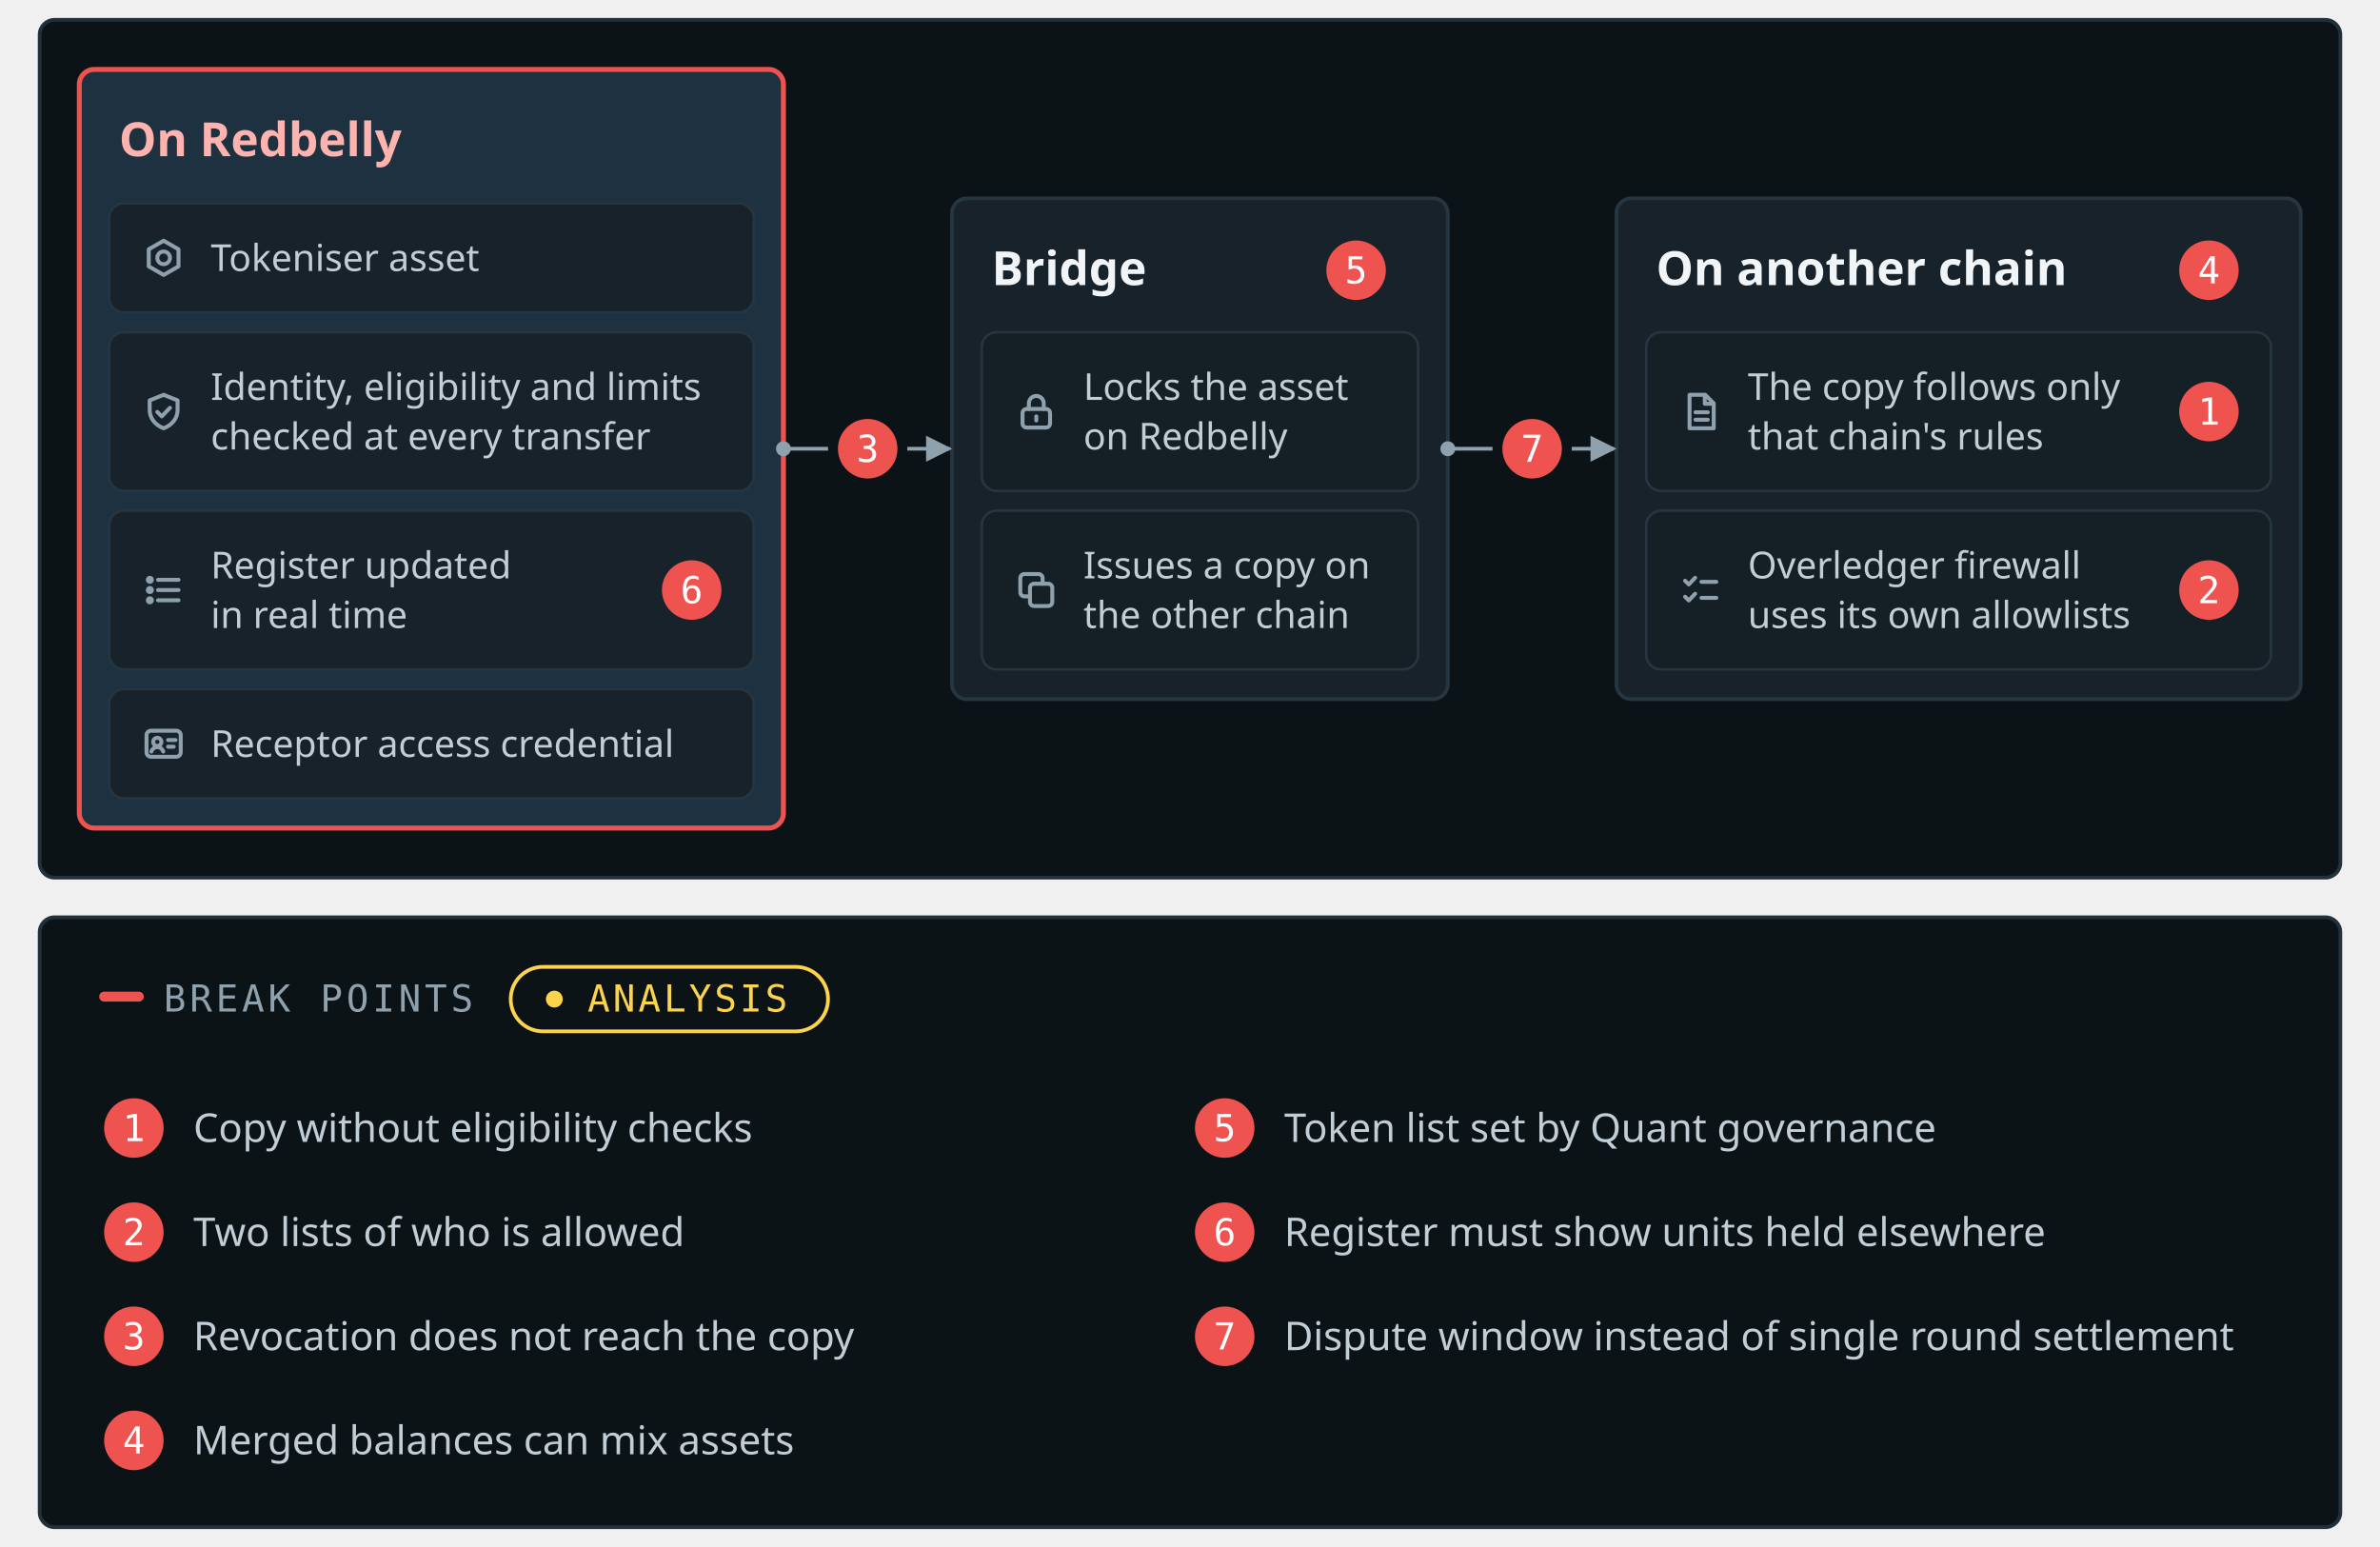
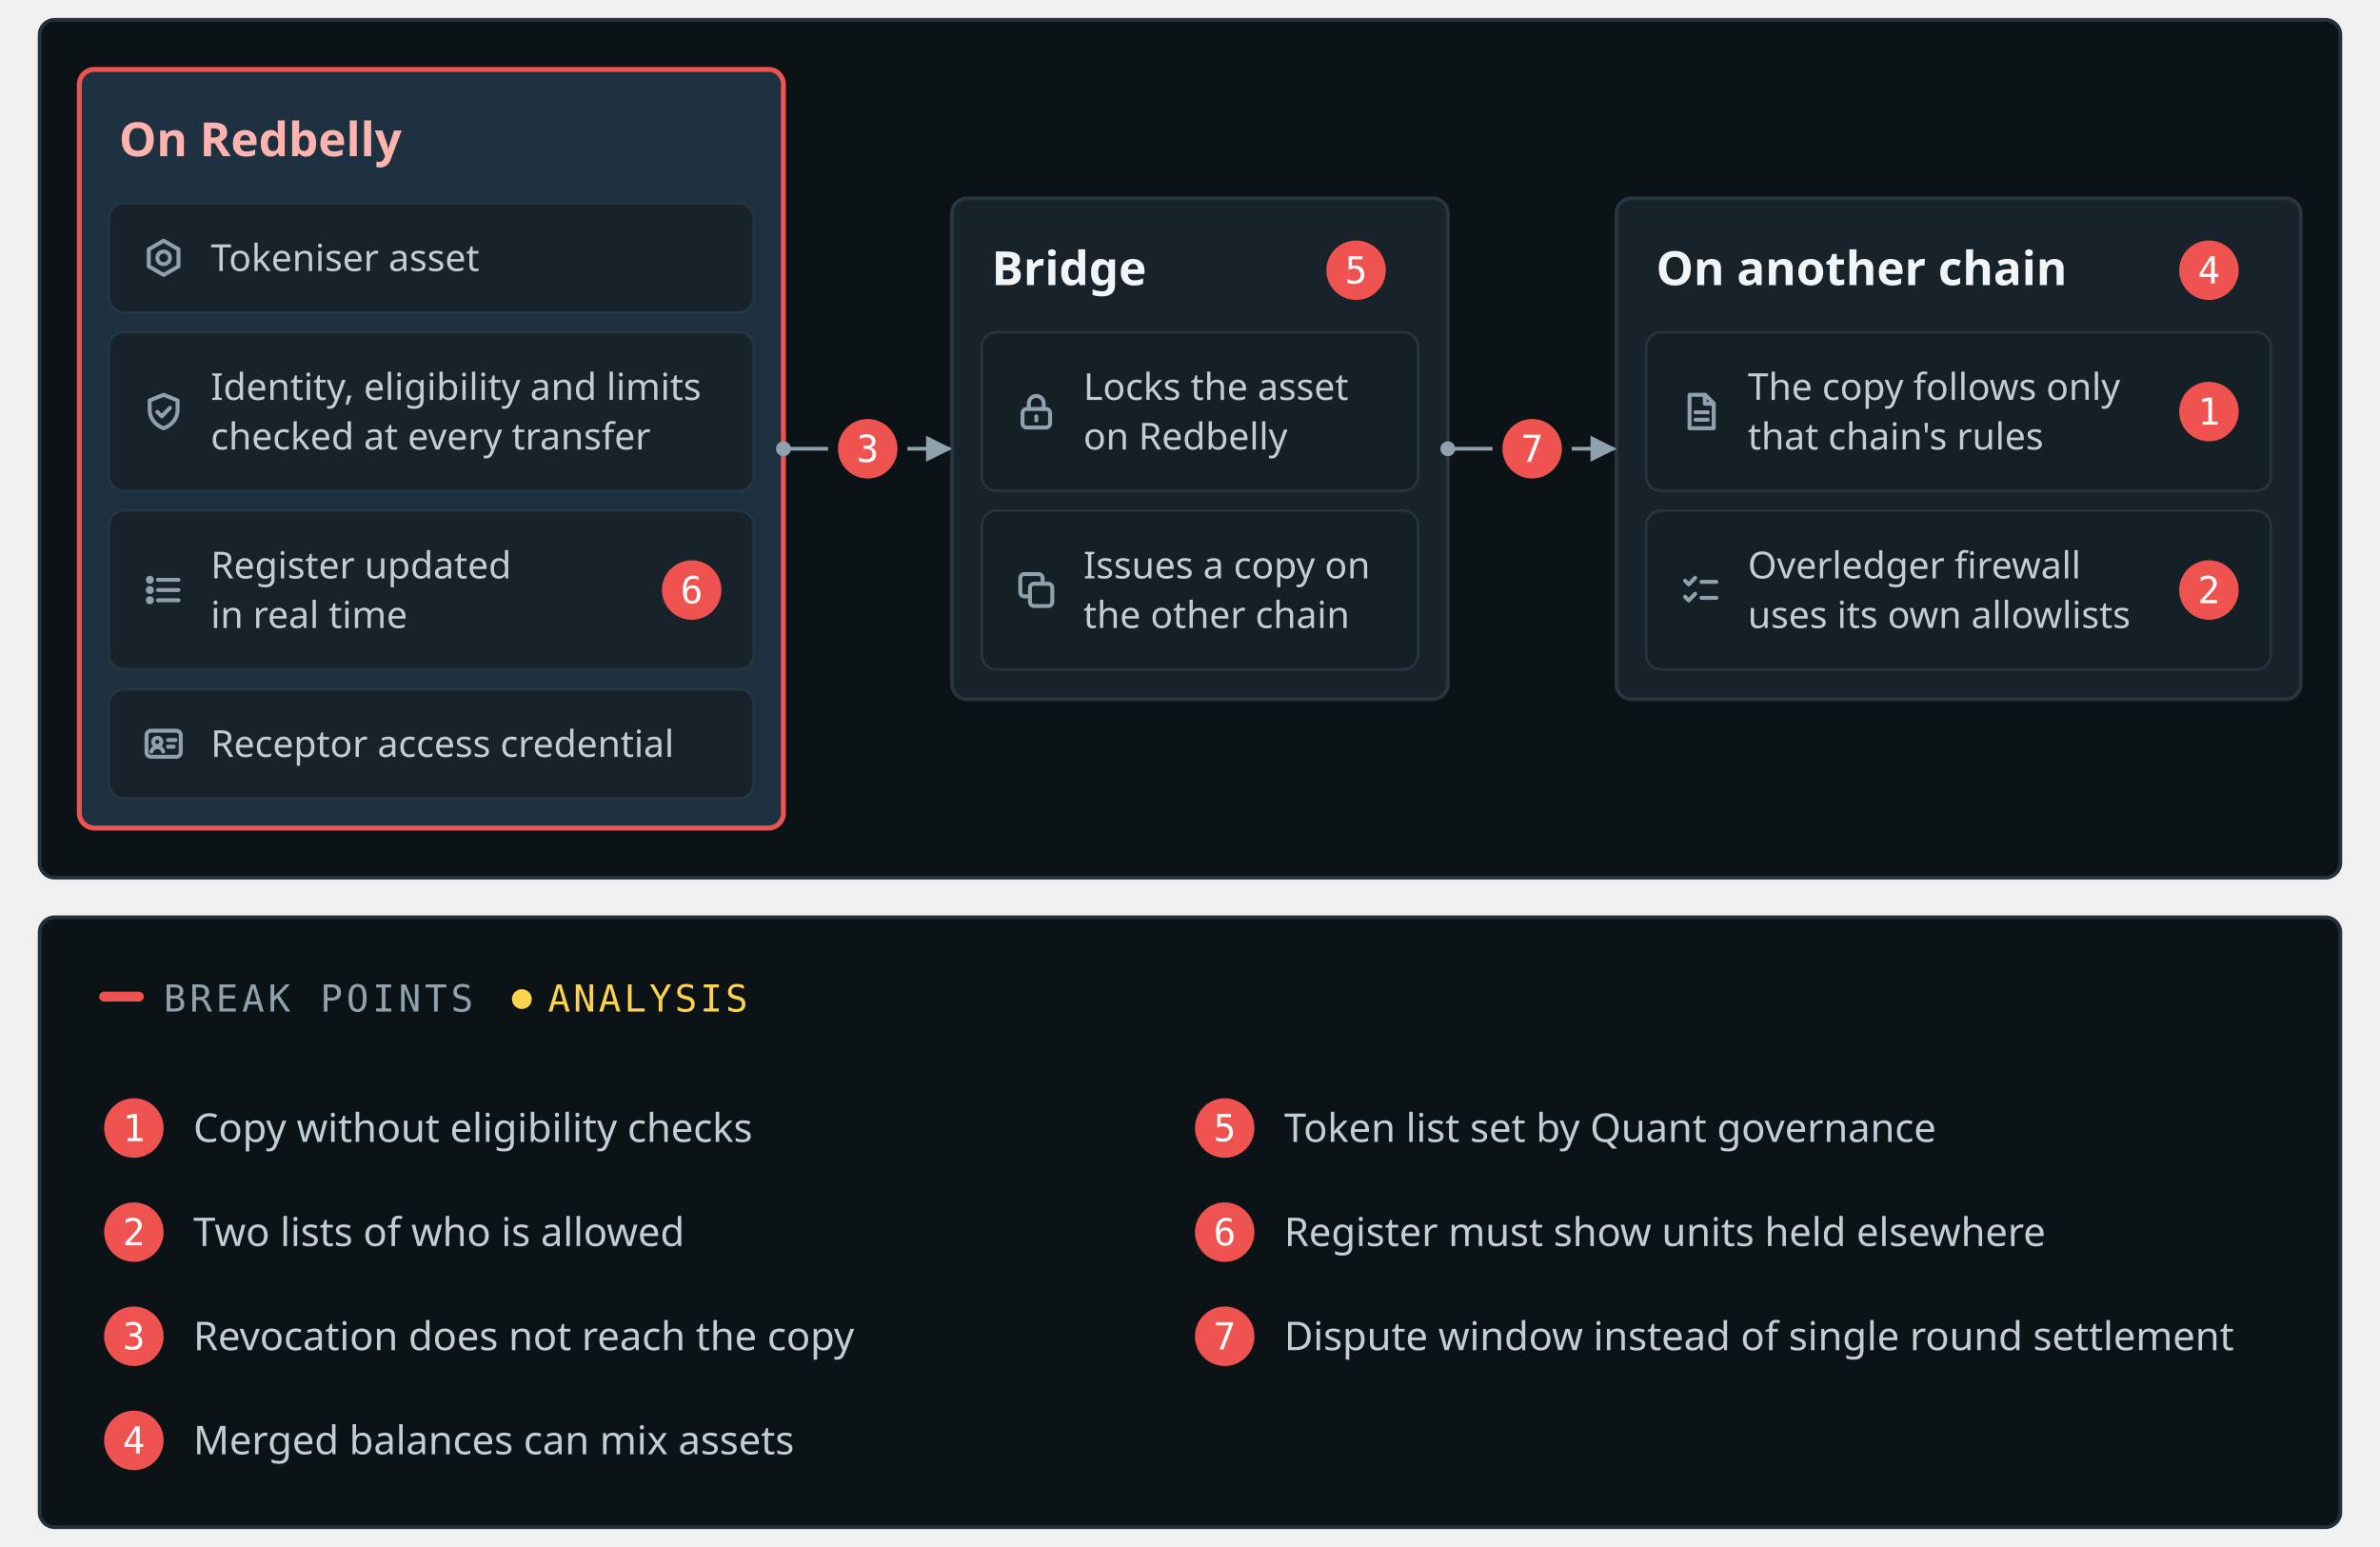
<svg xmlns="http://www.w3.org/2000/svg" viewBox="0 0 960 624" role="img" aria-labelledby="breaks-w-title breaks-w-desc">
  <defs>
    <marker id="breaks-w-arrow" viewBox="0 0 10 10" refX="9" refY="5" markerWidth="7" markerHeight="7" orient="auto-start-reverse">
      <path d="M0 0 L10 5 L0 10 z" fill="#8fa1ad" />
    </marker>
  </defs>
  <rect x="16" y="8" width="928" height="346" rx="6" fill="#0c1317" stroke="#223039" stroke-width="1.5" />
  <rect x="32" y="28.0" width="284" height="306" rx="6" fill="#1d3140" stroke="#EF5350" stroke-width="2" />
  <text x="48" y="63.0" font-family="Be Vietnam Pro, sans-serif" font-size="19" font-weight="700" fill="#ffb3ae">On Redbelly</text>
  <rect x="44" y="82.0" width="260" height="44" rx="6" fill="#17222a" stroke="#263641" stroke-width="1" />
  <g transform="translate(57 95.0) scale(0.75)" fill="none" stroke="#8fa1ad" stroke-width="2.13" stroke-linecap="round" stroke-linejoin="round">
    <path d="M12 2.8l8 4.6v9.2l-8 4.6-8-4.6V7.4z" />
    <circle cx="12" cy="12" r="3.4" />
  </g>
  <text font-family="Be Vietnam Pro, sans-serif" font-size="15" font-weight="400" fill="#c2ced6">
    <tspan x="85" y="109.3">Tokeniser asset</tspan>
  </text>
  <rect x="44" y="134.0" width="260" height="64" rx="6" fill="#17222a" stroke="#263641" stroke-width="1" />
  <g transform="translate(57 157.0) scale(0.75)" fill="none" stroke="#8fa1ad" stroke-width="2.13" stroke-linecap="round" stroke-linejoin="round">
    <path d="M12 3l7.5 3v5.2c0 4.6-3.2 8.2-7.5 9.8-4.3-1.6-7.5-5.2-7.5-9.8V6z" />
    <path d="M8.6 12.2l2.4 2.4 4.4-4.6" />
  </g>
  <text font-family="Be Vietnam Pro, sans-serif" font-size="15" font-weight="400" fill="#c2ced6">
    <tspan x="85" y="161.3">Identity, eligibility and limits</tspan>
    <tspan x="85" dy="20">checked at every transfer</tspan>
  </text>
  <rect x="44" y="206.0" width="260" height="64" rx="6" fill="#17222a" stroke="#263641" stroke-width="1" />
  <g transform="translate(57 229.0) scale(0.75)" fill="none" stroke="#8fa1ad" stroke-width="2.13" stroke-linecap="round" stroke-linejoin="round">
    <path d="M9 6.5h11M9 12h11M9 17.5h11" />
    <circle cx="4.6" cy="6.5" r="1.1" />
    <circle cx="4.6" cy="12" r="1.1" />
    <circle cx="4.6" cy="17.5" r="1.1" />
  </g>
  <text font-family="Be Vietnam Pro, sans-serif" font-size="15" font-weight="400" fill="#c2ced6">
    <tspan x="85" y="233.3">Register updated</tspan>
    <tspan x="85" dy="20">in real time</tspan>
  </text>
  <circle cx="279" cy="238.0" r="12" fill="#EF5350" />
  <text x="279" y="243.3" text-anchor="middle" font-family="JetBrains Mono, monospace" font-size="15" font-weight="500" fill="#ffffff">6</text>
  <rect x="44" y="278.0" width="260" height="44" rx="6" fill="#17222a" stroke="#263641" stroke-width="1" />
  <g transform="translate(57 291.0) scale(0.75)" fill="none" stroke="#8fa1ad" stroke-width="2.13" stroke-linecap="round" stroke-linejoin="round">
    <rect x="2.8" y="5" width="18.4" height="14" rx="2.4" />
    <circle cx="8.6" cy="11" r="2.2" />
    <path d="M5.4 16.2c.6-1.6 1.8-2.4 3.2-2.4s2.6.8 3.2 2.4M14.4 10h4M14.4 13.6h3" />
  </g>
  <text font-family="Be Vietnam Pro, sans-serif" font-size="15" font-weight="400" fill="#c2ced6">
    <tspan x="85" y="305.3">Receptor access credential</tspan>
  </text>
  <rect x="384" y="80.0" width="200" height="202" rx="6" fill="#17222a" stroke="#263641" stroke-width="1.5" />
  <text x="400" y="115.0" font-family="Be Vietnam Pro, sans-serif" font-size="19" font-weight="700" fill="#f1f5f8">Bridge</text>
  <circle cx="547" cy="109.0" r="12" fill="#EF5350" />
  <text x="547" y="114.3" text-anchor="middle" font-family="JetBrains Mono, monospace" font-size="15" font-weight="500" fill="#ffffff">5</text>
  <rect x="396" y="134.0" width="176" height="64" rx="6" fill="#141f26" stroke="#263641" stroke-width="1" />
  <g transform="translate(409 157.0) scale(0.75)" fill="none" stroke="#8fa1ad" stroke-width="2.13" stroke-linecap="round" stroke-linejoin="round">
    <rect x="4.6" y="10.6" width="14.8" height="10" rx="2.2" />
    <path d="M8 10.6V7.6a4 4 0 0 1 8 0v3" />
    <path d="M12 14.6v2.2" />
  </g>
  <text font-family="Be Vietnam Pro, sans-serif" font-size="15" font-weight="400" fill="#c2ced6">
    <tspan x="437" y="161.3">Locks the asset</tspan>
    <tspan x="437" dy="20">on Redbelly</tspan>
  </text>
  <rect x="396" y="206.0" width="176" height="64" rx="6" fill="#141f26" stroke="#263641" stroke-width="1" />
  <g transform="translate(409 229.0) scale(0.75)" fill="none" stroke="#8fa1ad" stroke-width="2.13" stroke-linecap="round" stroke-linejoin="round">
    <rect x="8.6" y="8.6" width="12" height="12" rx="2.2" />
    <path d="M15.4 8.6V5.6a2.2 2.2 0 0 0-2.2-2.2H5.6a2.2 2.2 0 0 0-2.2 2.2v7.6a2.2 2.2 0 0 0 2.2 2.2h3" />
  </g>
  <text font-family="Be Vietnam Pro, sans-serif" font-size="15" font-weight="400" fill="#c2ced6">
    <tspan x="437" y="233.3">Issues a copy on</tspan>
    <tspan x="437" dy="20">the other chain</tspan>
  </text>
  <rect x="652" y="80.0" width="276" height="202" rx="6" fill="#17222a" stroke="#263641" stroke-width="1.5" />
  <text x="668" y="115.0" font-family="Be Vietnam Pro, sans-serif" font-size="19" font-weight="700" fill="#f1f5f8">On another chain</text>
  <circle cx="891" cy="109.0" r="12" fill="#EF5350" />
  <text x="891" y="114.3" text-anchor="middle" font-family="JetBrains Mono, monospace" font-size="15" font-weight="500" fill="#ffffff">4</text>
  <rect x="664" y="134.0" width="252" height="64" rx="6" fill="#141f26" stroke="#263641" stroke-width="1" />
  <g transform="translate(677 157.0) scale(0.75)" fill="none" stroke="#8fa1ad" stroke-width="2.13" stroke-linecap="round" stroke-linejoin="round">
    <path d="M6 3h8.4L19 7.6V21H6z" />
    <path d="M14.2 3.2v4.6h4.6M9.2 12.4h6.6M9.2 16.4h6.6" />
  </g>
  <text font-family="Be Vietnam Pro, sans-serif" font-size="15" font-weight="400" fill="#c2ced6">
    <tspan x="705" y="161.3">The copy follows only</tspan>
    <tspan x="705" dy="20">that chain's rules</tspan>
  </text>
  <circle cx="891" cy="166.0" r="12" fill="#EF5350" />
  <text x="891" y="171.3" text-anchor="middle" font-family="JetBrains Mono, monospace" font-size="15" font-weight="500" fill="#ffffff">1</text>
  <rect x="664" y="206.0" width="252" height="64" rx="6" fill="#141f26" stroke="#263641" stroke-width="1" />
  <g transform="translate(677 229.0) scale(0.75)" fill="none" stroke="#8fa1ad" stroke-width="2.13" stroke-linecap="round" stroke-linejoin="round">
    <path d="M3.6 7l2 2 3.4-3.6M3.6 15.6l2 2 3.4-3.6M12.4 7.6h8M12.4 16.2h8" />
  </g>
  <text font-family="Be Vietnam Pro, sans-serif" font-size="15" font-weight="400" fill="#c2ced6">
    <tspan x="705" y="233.3">Overledger firewall</tspan>
    <tspan x="705" dy="20">uses its own allowlists</tspan>
  </text>
  <circle cx="891" cy="238.0" r="12" fill="#EF5350" />
  <text x="891" y="243.3" text-anchor="middle" font-family="JetBrains Mono, monospace" font-size="15" font-weight="500" fill="#ffffff">2</text>
  <circle cx="316" cy="181.0" r="3" fill="#8fa1ad" />
  <line x1="316" y1="181.0" x2="383" y2="181.0" stroke="#8fa1ad" stroke-width="1.5" marker-end="url(#breaks-w-arrow)" />
  <circle cx="350.0" cy="181.0" r="16" fill="#0c1317" />
  <circle cx="350.0" cy="181.0" r="12" fill="#EF5350" />
  <text x="350.0" y="186.3" text-anchor="middle" font-family="JetBrains Mono, monospace" font-size="15" font-weight="500" fill="#ffffff">3</text>
  <circle cx="584" cy="181.0" r="3" fill="#8fa1ad" />
  <line x1="584" y1="181.0" x2="651" y2="181.0" stroke="#8fa1ad" stroke-width="1.5" marker-end="url(#breaks-w-arrow)" />
  <circle cx="618.0" cy="181.0" r="16" fill="#0c1317" />
  <circle cx="618.0" cy="181.0" r="12" fill="#EF5350" />
  <text x="618.0" y="186.3" text-anchor="middle" font-family="JetBrains Mono, monospace" font-size="15" font-weight="500" fill="#ffffff">7</text>
  <rect x="16" y="370" width="928" height="246" rx="6" fill="#0c1317" stroke="#223039" stroke-width="1.5" />
  <rect x="40" y="400" width="18" height="4" rx="2" fill="#EF5350" />
  <text x="66" y="408" font-family="JetBrains Mono, monospace" font-size="15" font-weight="500" letter-spacing="1.5" fill="#8fa1ad">BREAK POINTS</text>
-   <rect x="206" y="390" width="128" height="26" rx="13" fill="none" stroke="#FCD34D" stroke-width="1.5" />
-   <circle cx="223.6" cy="403.0" r="3.4" fill="#FCD34D" />
-   <text x="237" y="408" font-family="JetBrains Mono, monospace" font-size="15" font-weight="500" letter-spacing="1.2" fill="#FCD34D">ANALYSIS</text>
+   <circle cx="210.5" cy="403.0" r="4" fill="#FCD34D" />
+   <text x="221" y="408" font-family="JetBrains Mono, monospace" font-size="15" font-weight="500" letter-spacing="1.2" fill="#FCD34D">ANALYSIS</text>
  <circle cx="54" cy="455.0" r="12" fill="#EF5350" />
  <text x="54" y="460.3" text-anchor="middle" font-family="JetBrains Mono, monospace" font-size="15" font-weight="500" fill="#ffffff">1</text>
  <text x="78" y="460.6" font-family="Be Vietnam Pro, sans-serif" font-size="16" font-weight="400" fill="#c2ced6">Copy without eligibility checks</text>
  <circle cx="54" cy="497.0" r="12" fill="#EF5350" />
  <text x="54" y="502.3" text-anchor="middle" font-family="JetBrains Mono, monospace" font-size="15" font-weight="500" fill="#ffffff">2</text>
  <text x="78" y="502.6" font-family="Be Vietnam Pro, sans-serif" font-size="16" font-weight="400" fill="#c2ced6">Two lists of who is allowed</text>
  <circle cx="54" cy="539.0" r="12" fill="#EF5350" />
  <text x="54" y="544.3" text-anchor="middle" font-family="JetBrains Mono, monospace" font-size="15" font-weight="500" fill="#ffffff">3</text>
  <text x="78" y="544.6" font-family="Be Vietnam Pro, sans-serif" font-size="16" font-weight="400" fill="#c2ced6">Revocation does not reach the copy</text>
  <circle cx="54" cy="581.0" r="12" fill="#EF5350" />
  <text x="54" y="586.3" text-anchor="middle" font-family="JetBrains Mono, monospace" font-size="15" font-weight="500" fill="#ffffff">4</text>
  <text x="78" y="586.6" font-family="Be Vietnam Pro, sans-serif" font-size="16" font-weight="400" fill="#c2ced6">Merged balances can mix assets</text>
  <circle cx="494" cy="455.0" r="12" fill="#EF5350" />
  <text x="494" y="460.3" text-anchor="middle" font-family="JetBrains Mono, monospace" font-size="15" font-weight="500" fill="#ffffff">5</text>
  <text x="518" y="460.6" font-family="Be Vietnam Pro, sans-serif" font-size="16" font-weight="400" fill="#c2ced6">Token list set by Quant governance</text>
  <circle cx="494" cy="497.0" r="12" fill="#EF5350" />
  <text x="494" y="502.3" text-anchor="middle" font-family="JetBrains Mono, monospace" font-size="15" font-weight="500" fill="#ffffff">6</text>
  <text x="518" y="502.6" font-family="Be Vietnam Pro, sans-serif" font-size="16" font-weight="400" fill="#c2ced6">Register must show units held elsewhere</text>
  <circle cx="494" cy="539.0" r="12" fill="#EF5350" />
  <text x="494" y="544.3" text-anchor="middle" font-family="JetBrains Mono, monospace" font-size="15" font-weight="500" fill="#ffffff">7</text>
  <text x="518" y="544.6" font-family="Be Vietnam Pro, sans-serif" font-size="16" font-weight="400" fill="#c2ced6">Dispute window instead of single round settlement</text>
</svg>
